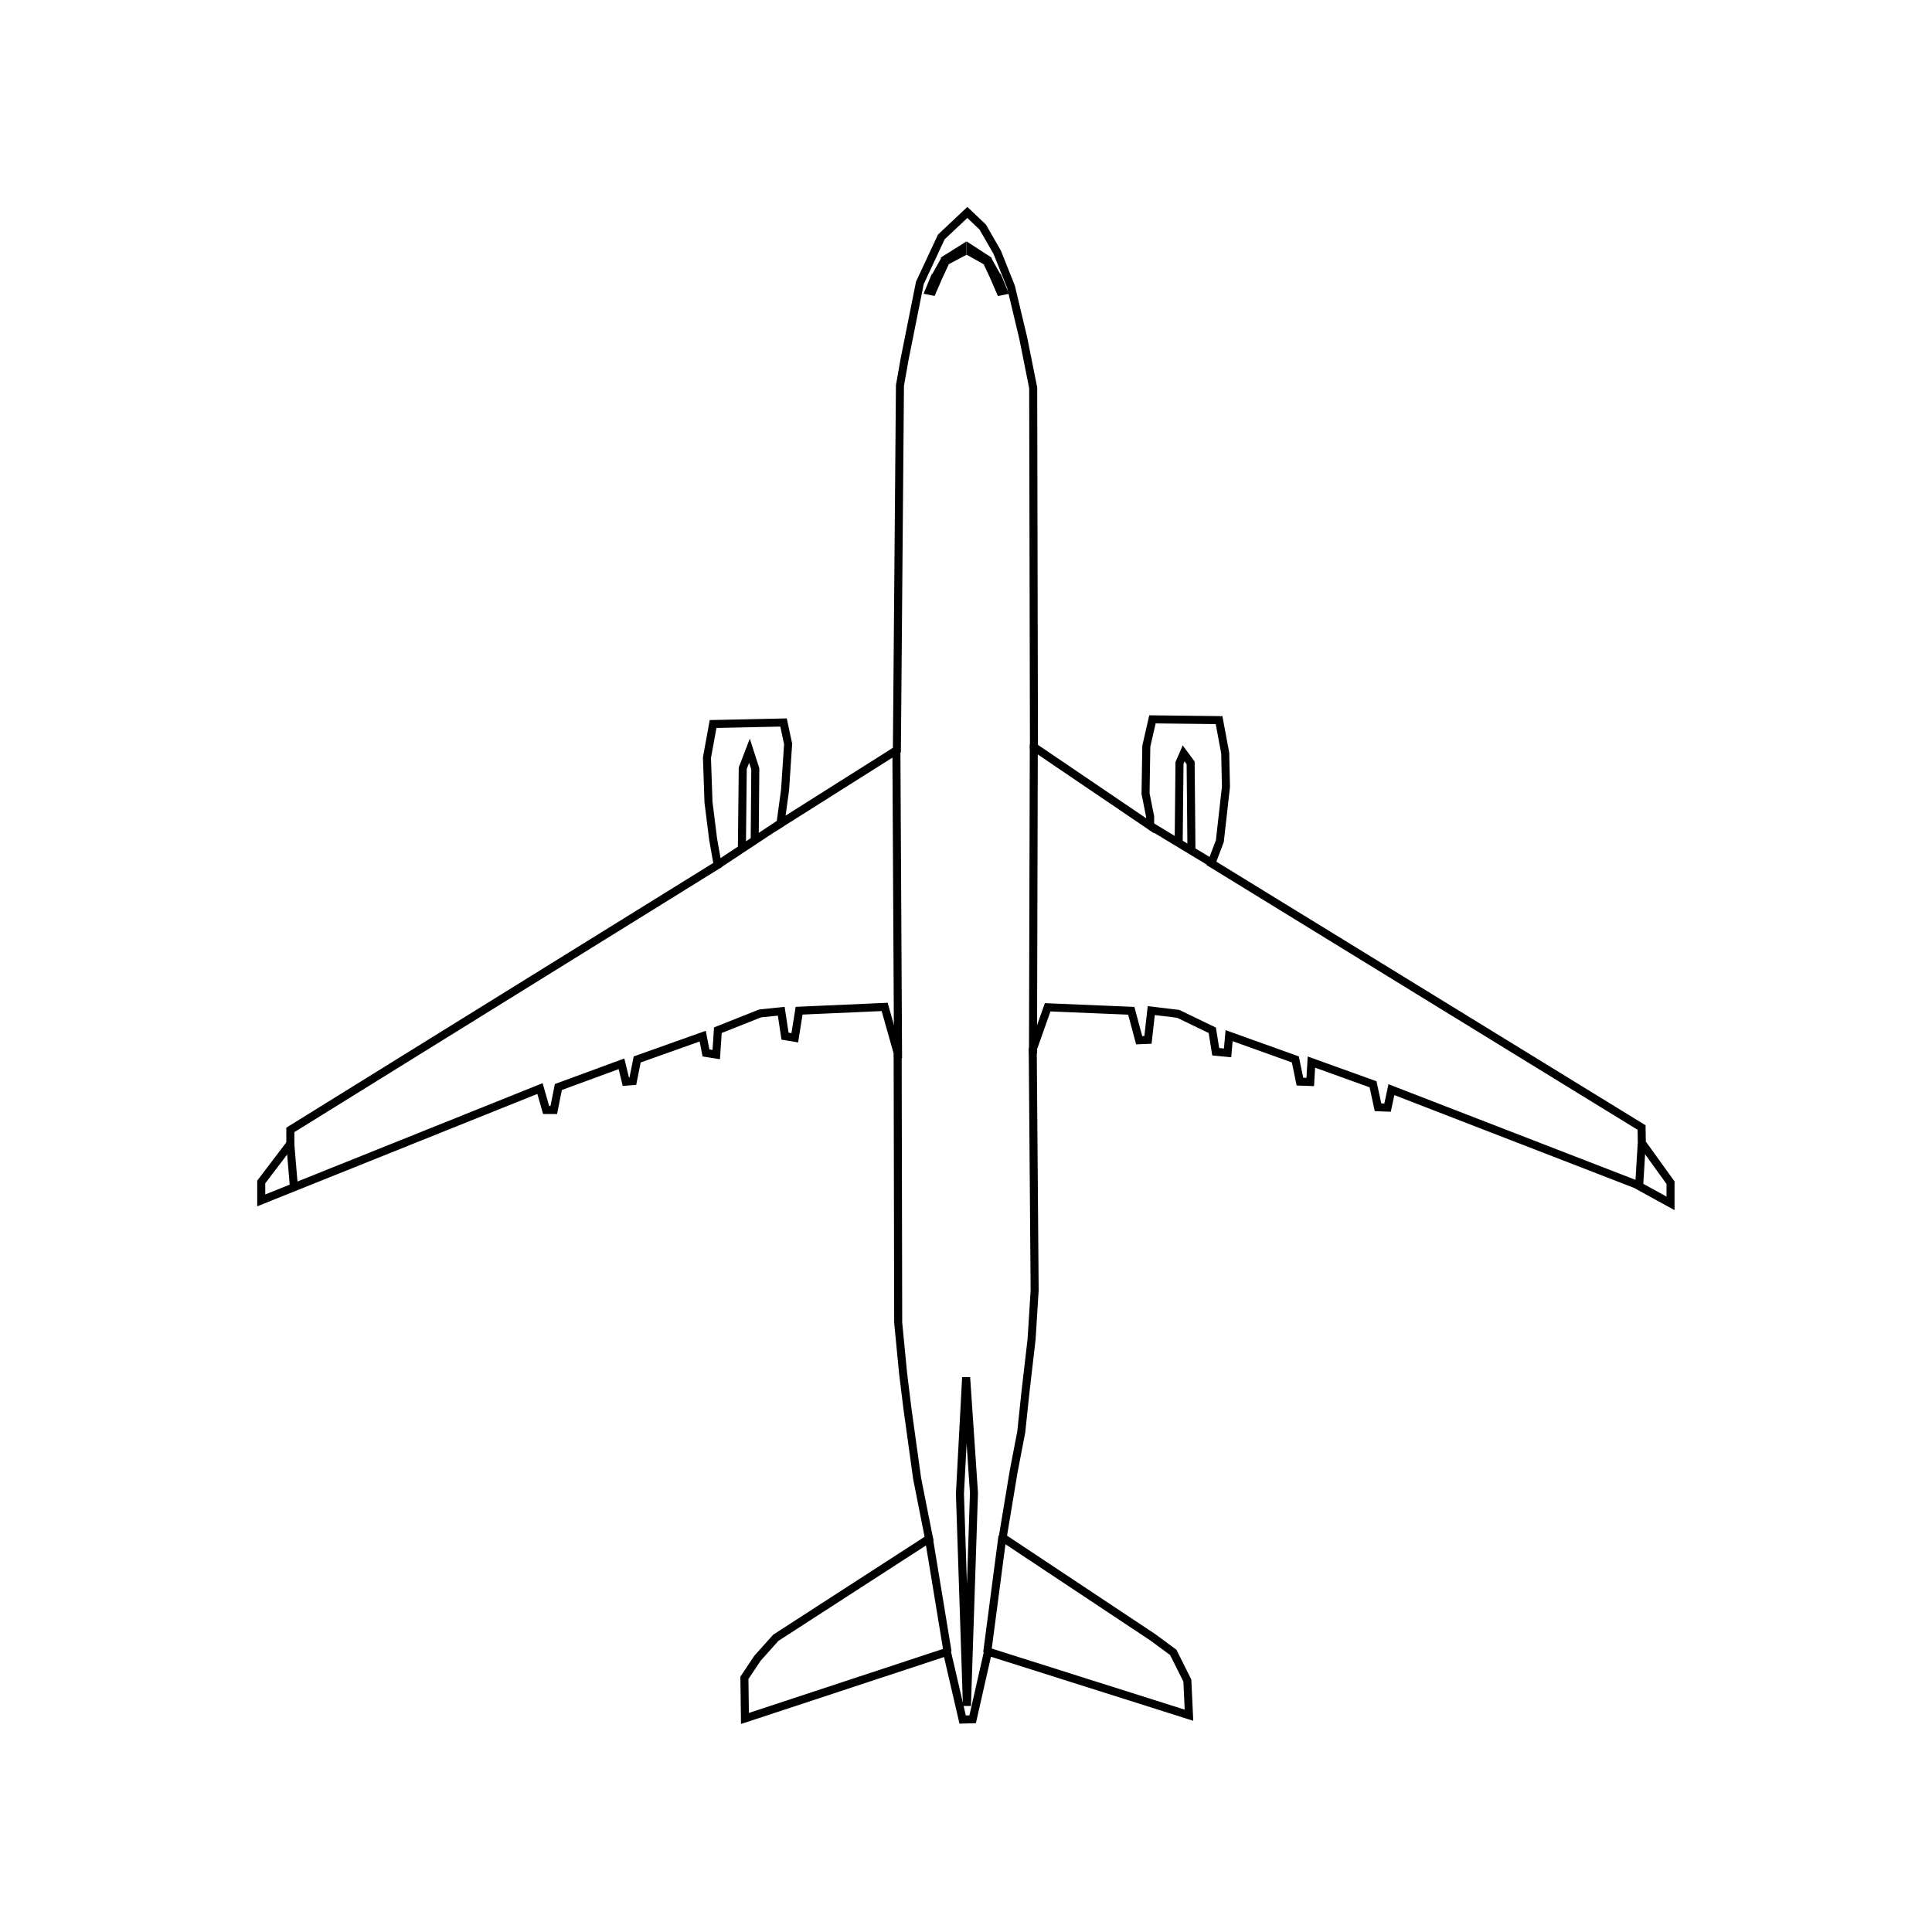
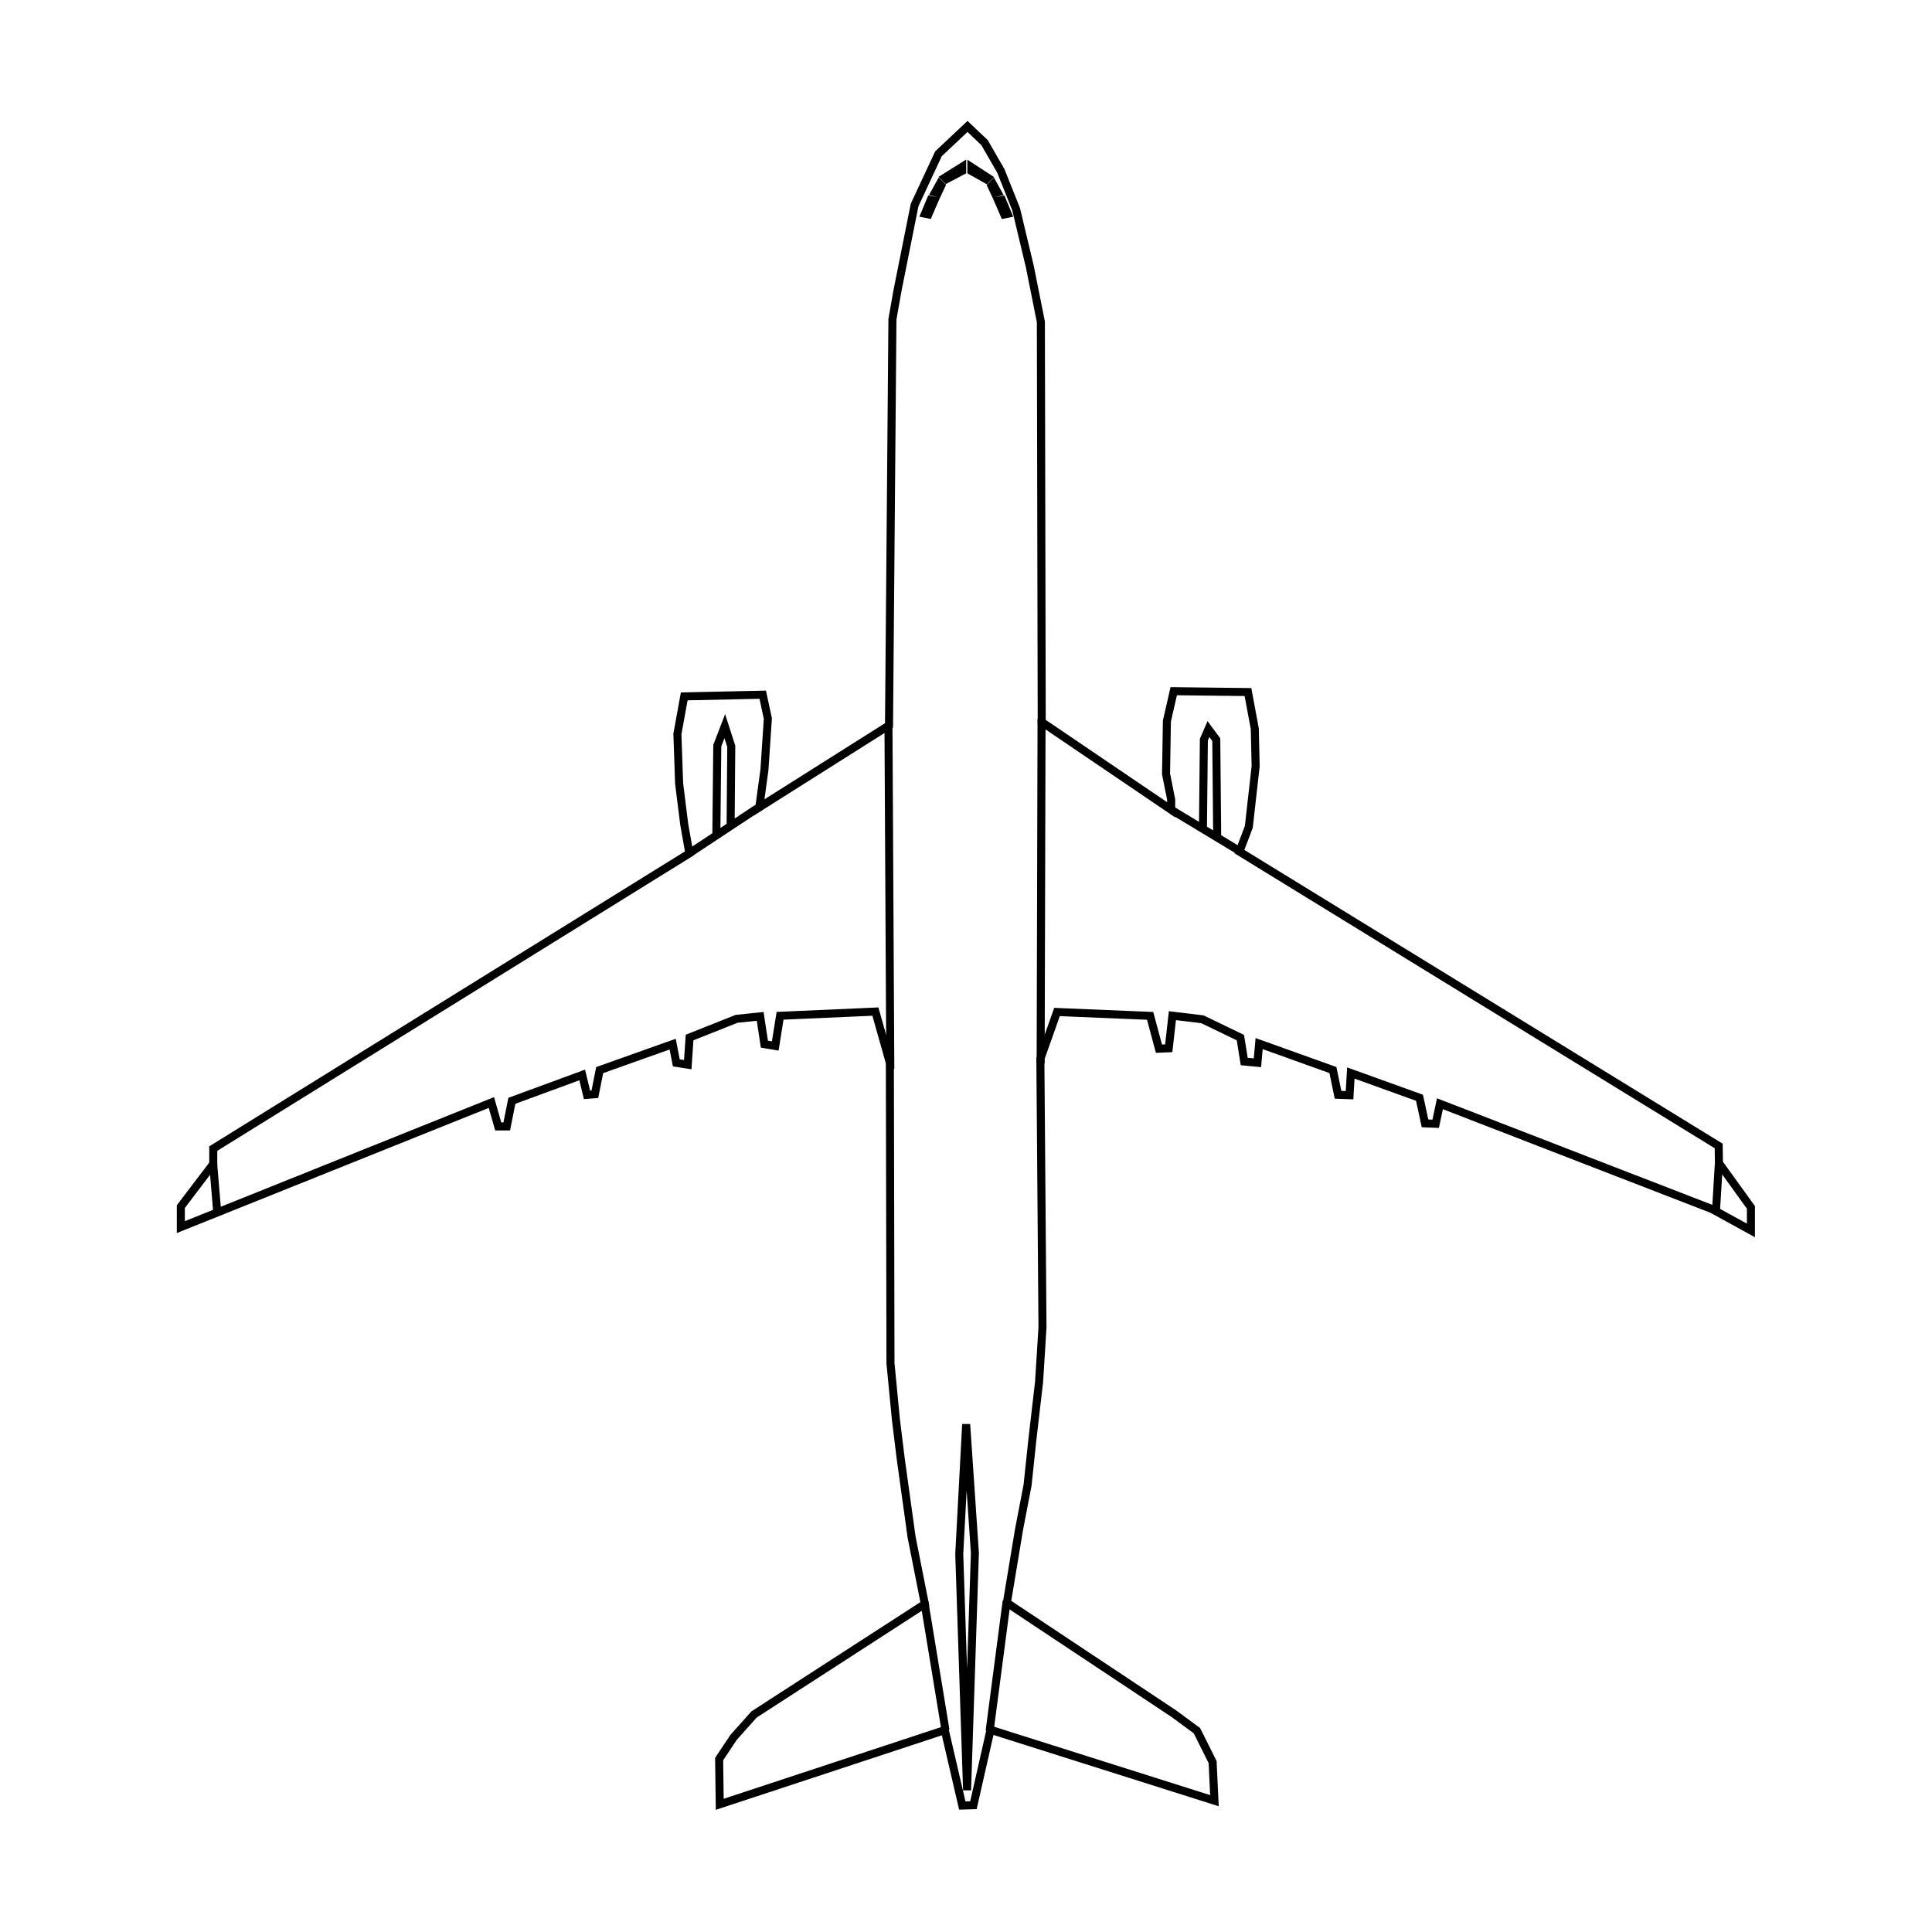
- <svg xmlns="http://www.w3.org/2000/svg" width="80mm" height="80mm" viewBox="-8.999 -6.955 78.201 78.201" version="1.1" id="svg34">
+ <svg xmlns="http://www.w3.org/2000/svg" width="80mm" height="80mm" viewBox="-4.995 -2.95 70.192 70.192" version="1.1" id="svg34">
  <defs id="defs28" />
  <g id="layer2" style="display:inline">
-     <path style="fill:none;stroke:#000000;stroke-width:0.325;stroke-linecap:butt;stroke-linejoin:miter;stroke-miterlimit:4;stroke-dasharray:none;stroke-opacity:1" d="m 30.156,1.644 -1.054,0.992 -0.868,1.86 -0.62,3.1 -0.186,1.054 -0.124,14.755 -4.712,2.976 0.186,-1.364 0.124,-1.86 -0.186,-0.868 -2.852,0.062 -0.248,1.364 0.062,1.798 0.186,1.488 0.186,1.054 -17.297,10.725 v 0.558 l -1.178,1.55 v 0.744 l 11.283,-4.526 0.248,0.868 h 0.31 l 0.186,-0.93 2.555,-0.94 0.175,0.723 0.285,-0.022 0.175,-0.877 2.652,-0.943 0.132,0.679 0.416,0.066 0.066,-0.986 1.71,-0.679 0.855,-0.088 0.153,1.008 0.395,0.066 0.175,-1.096 3.463,-0.153 0.526,1.863 0.022,10.916 0.197,2.038 0.175,1.425 0.395,2.849 0.482,2.433 -6.203,4.011 -0.745,0.833 -0.526,0.789 0.022,1.644 8.176,-2.696 0.636,2.74 0.405,-0.011 0.621,-2.74 8.135,2.575 -0.066,-1.403 -0.57,-1.14 -0.833,-0.614 -6.072,-4.033 0.442,-2.663 0.31,-1.612 0.17,-1.612 0.248,-2.139 0.124,-1.984 -0.077,-9.749 0.604,-1.705 3.384,0.141 0.32,1.192 0.356,-0.015 0.133,-1.185 1.091,0.132 1.379,0.666 0.139,0.868 0.48,0.046 0.062,-0.697 2.681,0.961 0.186,0.899 0.418,0.015 0.046,-0.806 2.495,0.899 0.201,0.93 0.387,0.015 0.155,-0.728 9.888,3.828 1.41,0.775 v -0.837 l -1.162,-1.612 -0.009,-0.62 -17.412,-10.694 0.341,-0.899 0.248,-2.201 -0.031,-1.364 -0.248,-1.333 -2.697,-0.031 -0.248,1.085 -0.031,1.922 0.186,0.93 v 0.372 L 32.852,23.281 32.821,8.742 32.418,6.728 31.922,4.651 31.365,3.256 30.776,2.233 Z" id="path51" />
+     <path style="fill:none;stroke:#000000;stroke-width:0.292;stroke-linecap:butt;stroke-linejoin:miter;stroke-miterlimit:4;stroke-dasharray:none;stroke-opacity:1" d="m 30.156,1.644 -1.054,0.992 -0.868,1.86 -0.62,3.1 -0.186,1.054 -0.124,14.755 -4.712,2.976 0.186,-1.364 0.124,-1.86 -0.186,-0.868 -2.852,0.062 -0.248,1.364 0.062,1.798 0.186,1.488 0.186,1.054 -17.297,10.725 v 0.558 l -1.178,1.55 v 0.744 l 11.283,-4.526 0.248,0.868 h 0.31 l 0.186,-0.93 2.555,-0.94 0.175,0.723 0.285,-0.022 0.175,-0.877 2.652,-0.943 0.132,0.679 0.416,0.066 0.066,-0.986 1.71,-0.679 0.855,-0.088 0.153,1.008 0.395,0.066 0.175,-1.096 3.463,-0.153 0.526,1.863 0.022,10.916 0.197,2.038 0.175,1.425 0.395,2.849 0.482,2.433 -6.203,4.011 -0.745,0.833 -0.526,0.789 0.022,1.644 8.176,-2.696 0.636,2.74 0.405,-0.011 0.621,-2.74 8.135,2.575 -0.066,-1.403 -0.57,-1.14 -0.833,-0.614 -6.072,-4.033 0.442,-2.663 0.31,-1.612 0.17,-1.612 0.248,-2.139 0.124,-1.984 -0.077,-9.749 0.604,-1.705 3.384,0.141 0.32,1.192 0.356,-0.015 0.133,-1.185 1.091,0.132 1.379,0.666 0.139,0.868 0.48,0.046 0.062,-0.697 2.681,0.961 0.186,0.899 0.418,0.015 0.046,-0.806 2.495,0.899 0.201,0.93 0.387,0.015 0.155,-0.728 9.888,3.828 1.41,0.775 v -0.837 l -1.162,-1.612 -0.009,-0.62 -17.412,-10.694 0.341,-0.899 0.248,-2.201 -0.031,-1.364 -0.248,-1.333 -2.697,-0.031 -0.248,1.085 -0.031,1.922 0.186,0.93 v 0.372 L 32.852,23.281 32.821,8.742 32.418,6.728 31.922,4.651 31.365,3.256 30.776,2.233 Z" id="path51" />
  </g>
  <g id="layer4">
-     <path id="path2163" style="fill:none;stroke:#000000;stroke-width:0.325px;stroke-linecap:butt;stroke-linejoin:miter;stroke-opacity:1" d="m 30.107,48.795 -0.251,4.711 0.284,8.586 0.284,-8.619 z m 1.47,6.431 -0.618,4.711 m -2.372,-4.694 0.768,4.661 m 28.097,-20.563 -0.1,1.654 m -18.642,-13.848 0.033,-3.224 0.167,-0.384 0.284,0.384 0.033,3.508 m -1.654,-0.952 2.489,1.503 m -7.216,-4.811 -0.033,12.512 m -5.529,-12.328 0.067,12.528 m -24.606,3.388 0.154,1.843 m 18.131,-13.678 0.035,-3.295 0.272,-0.709 0.236,0.732 -0.024,2.894 m -1.5,0.992 2.575,-1.701 m 8.265,-22.844 -0.058,0.058 -0.535,-0.301 -1.4e-5,-0.142 z m 0.359,0.535 -0.1,0.025 -0.125,-0.267 0.058,-0.058 z m 0.367,0.777 -0.125,0.025 -0.217,-0.501 0.134,-0.025 z m -2.279,-1.315 0.058,0.058 0.568,-0.301 5.3e-5,-0.15 z m -0.359,0.535 0.1,0.025 0.125,-0.267 -0.058,-0.058 z m -0.367,0.777 0.125,0.025 0.217,-0.501 -0.134,-0.025 z" />
+     <path id="path2163" style="fill:none;stroke:#000000;stroke-width:0.291px;stroke-linecap:butt;stroke-linejoin:miter;stroke-opacity:1" d="m 30.107,48.795 -0.251,4.711 0.284,8.586 0.284,-8.619 z m 1.47,6.431 -0.618,4.711 m -2.372,-4.694 0.768,4.661 m 28.097,-20.563 -0.1,1.654 m -18.642,-13.848 0.033,-3.224 0.167,-0.384 0.284,0.384 0.033,3.508 m -1.654,-0.952 2.489,1.503 m -7.216,-4.811 -0.033,12.512 m -5.529,-12.328 0.067,12.528 m -24.606,3.388 0.154,1.843 m 18.131,-13.678 0.035,-3.295 0.272,-0.709 0.236,0.732 -0.024,2.894 m -1.5,0.992 2.575,-1.701 m 8.265,-22.844 -0.058,0.058 -0.535,-0.301 -1.4e-5,-0.142 z m 0.359,0.535 -0.1,0.025 -0.125,-0.267 0.058,-0.058 z m 0.367,0.777 -0.125,0.025 -0.217,-0.501 0.134,-0.025 z m -2.279,-1.315 0.058,0.058 0.568,-0.301 5.3e-5,-0.15 z m -0.359,0.535 0.1,0.025 0.125,-0.267 -0.058,-0.058 z m -0.367,0.777 0.125,0.025 0.217,-0.501 -0.134,-0.025 z" />
  </g>
</svg>
